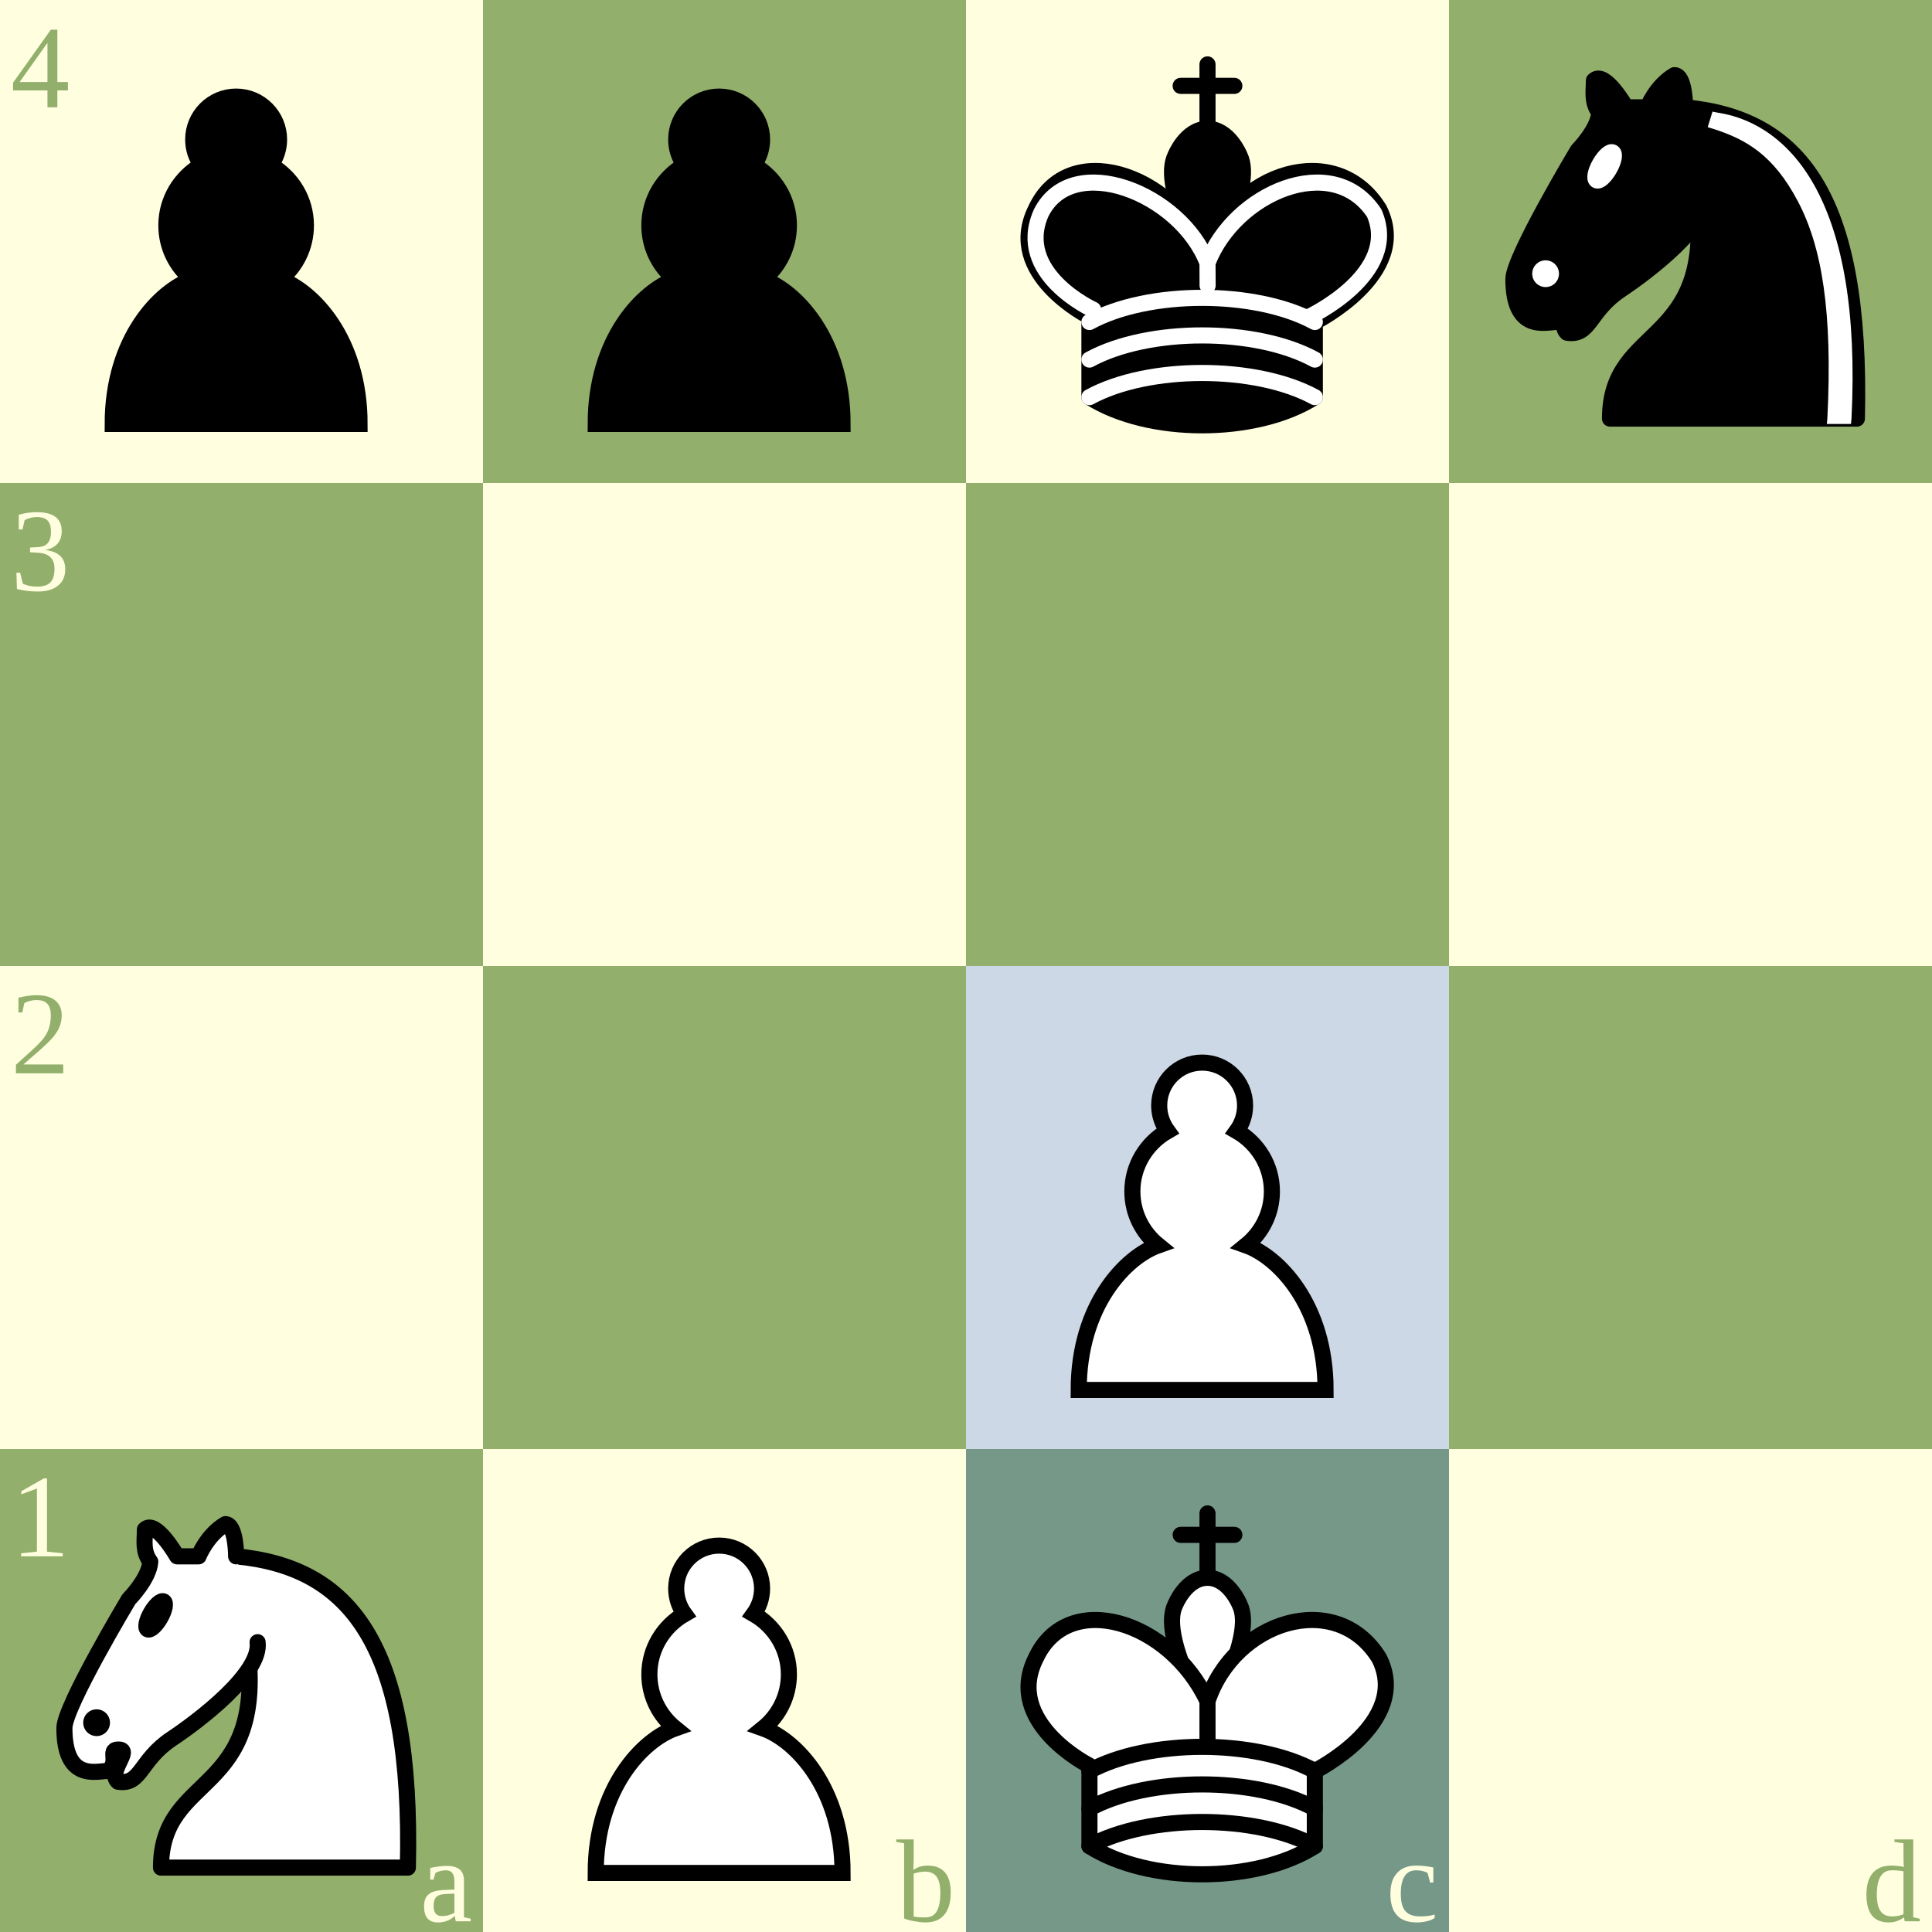
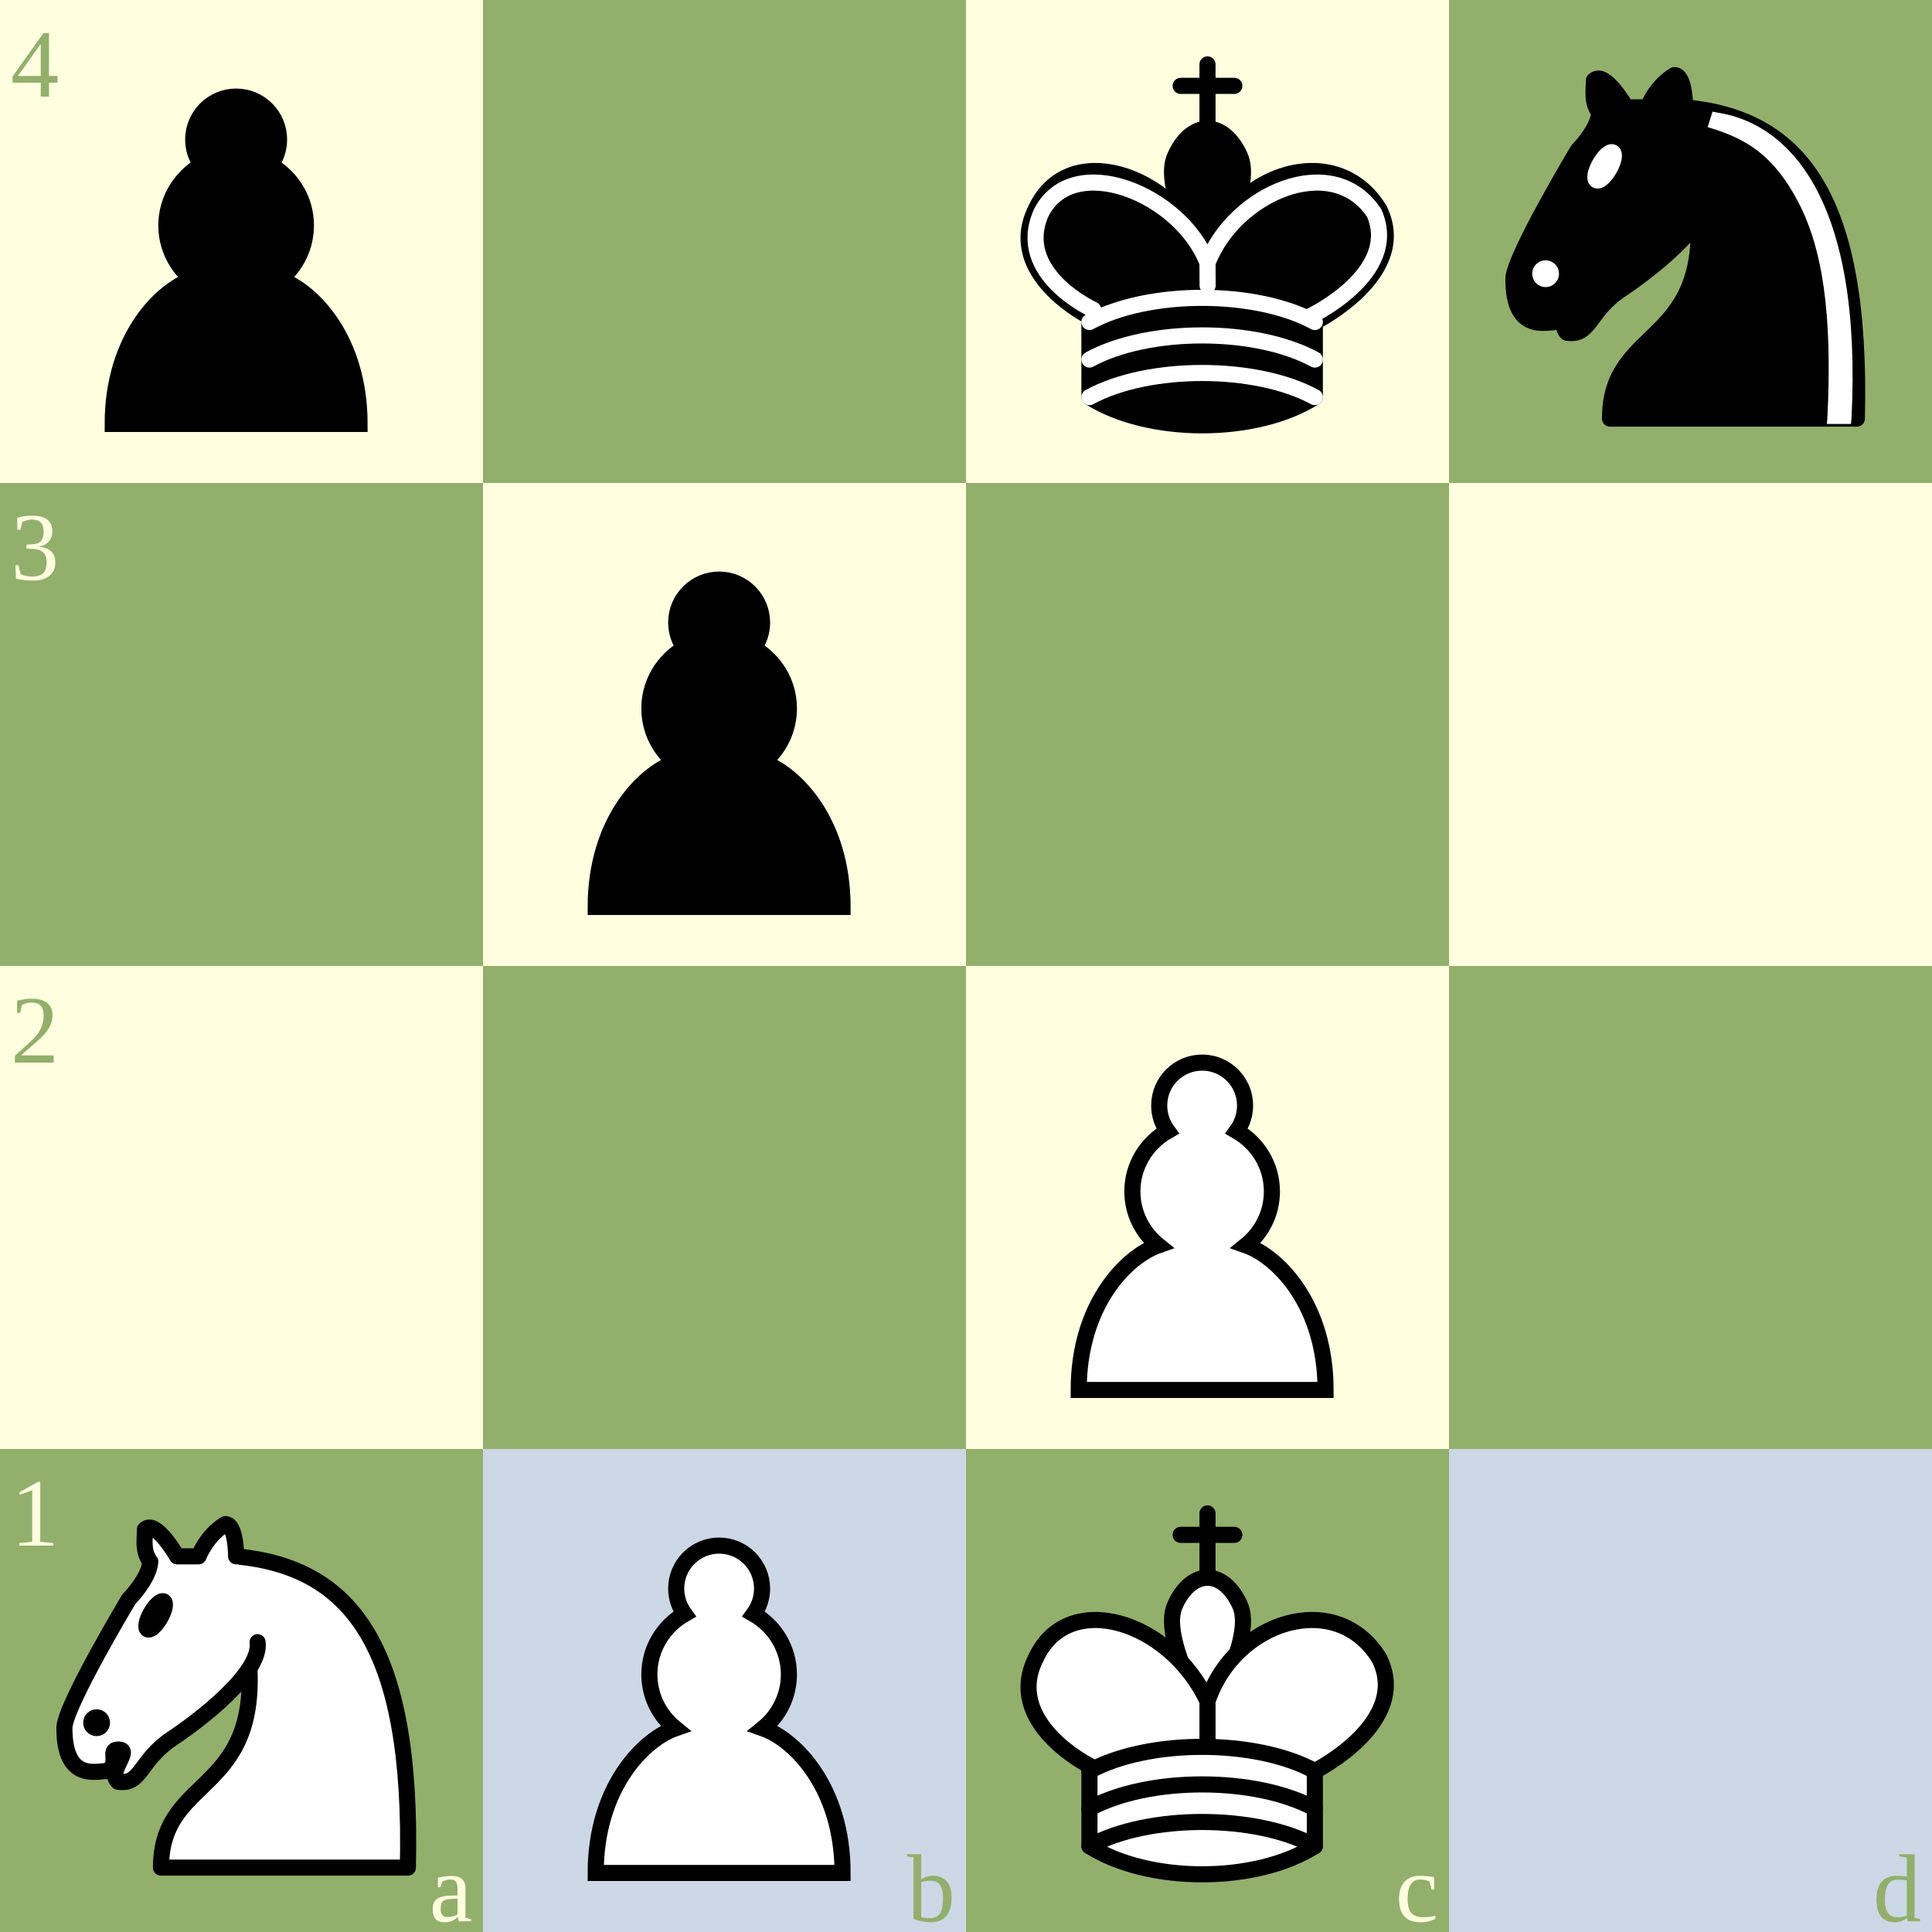
<svg xmlns="http://www.w3.org/2000/svg" width="180" height="180">
  <rect x="0" y="0" width="180" height="180" />
  <rect x="0" y="135" width="45" height="45" style="fill: #93af6c" />
  <svg version="1.1" width="360" height="360" viewBox="0 -135 360 360">
    <g style="opacity:1; fill:none; fill-opacity:1; fill-rule:evenodd; stroke:#000000; stroke-width:1.5; stroke-linecap:round;stroke-linejoin:round;stroke-miterlimit:4; stroke-dasharray:none; stroke-opacity:1;">
      <path d="M 22,10 C 32.5,11 38.5,18 38,39 L 15,39 C 15,30 25,32.5 23,18" style="fill:#ffffff; stroke:#000000;" />
      <path d="M 24,18 C 24.38,20.91 18.45,25.37 16,27 C 13,29 13.18,31.34 11,31 C 9.958,30.06 12.41,27.96 11,28 C 10,28 11.19,29.23 10,30 C 9,30 5.997,31 6,26 C 6,24 12,14 12,14 C 12,14 13.89,12.1 14,10.5 C 13.27,9.506 13.5,8.5 13.5,7.5 C 14.5,6.5 16.5,10 16.5,10 L 18.5,10 C 18.5,10 19.28,8.008 21,7 C 22,7 22,10 22,10" style="fill:#ffffff; stroke:#000000;" />
      <path d="M 9.5 25.5 A 0.5 0.5 0 1 1 8.5,25.5 A 0.5 0.5 0 1 1 9.5 25.5 z" style="fill:#000000; stroke:#000000;" />
      <path d="M 15 15.5 A 0.5 1.5 0 1 1  14,15.5 A 0.5 1.5 0 1 1  15 15.5 z" transform="matrix(0.866,0.5,-0.5,0.866,9.693,-5.173)" style="fill:#000000; stroke:#000000;" />
    </g>
  </svg>
-   <text x="1" y="145" style="font-size:11px;fill: #ffffdf">1</text>
-   <text x="44" y="179" style="text-anchor:end;font-size:11px;fill: #ffffdf">a</text>
+   <text x="1" y="144" style="font-size:9px;fill: #ffffdf">1</text>
+   <text x="44" y="179" style="text-anchor:end;font-size:9px;fill: #ffffdf">a</text>
  <rect x="45" y="135" width="45" height="45" style="fill: #ffffdf" />
+   <rect x="45" y="135" width="45" height="45" style="fill-opacity:0.2;fill: #0040ff" />
  <svg version="1.1" width="360" height="360" viewBox="-45 -135 360 360">
    <path d="M 22,9 C 19.79,9 18,10.79 18,13 C 18,13.89 18.29,14.71 18.78,15.38 C 16.83,16.5 15.5,18.59 15.5,21 C 15.5,23.03 16.44,24.84 17.91,26.03 C 14.91,27.09 10.5,31.58 10.5,39.5 L 33.5,39.5 C 33.5,31.58 29.09,27.09 26.09,26.03 C 27.56,24.84 28.5,23.03 28.5,21 C 28.5,18.59 27.17,16.5 25.22,15.38 C 25.71,14.71 26,13.89 26,13 C 26,10.79 24.21,9 22,9 z " style="opacity:1; fill:#ffffff; fill-opacity:1; fill-rule:nonzero; stroke:#000000; stroke-width:1.5; stroke-linecap:round; stroke-linejoin:miter; stroke-miterlimit:4; stroke-dasharray:none; stroke-opacity:1;" />
  </svg>
-   <text x="89" y="179" style="text-anchor:end;font-size:11px;fill: #93af6c">b</text>
+   <text x="89" y="179" style="text-anchor:end;font-size:9px;fill: #93af6c">b</text>
  <rect x="90" y="135" width="45" height="45" style="fill: #93af6c" />
-   <rect x="90" y="135" width="45" height="45" style="fill-opacity:0.2;fill: #0040ff" />
  <svg version="1.1" width="360" height="360" viewBox="-90 -135 360 360">
    <g style="fill:none; fill-opacity:1; fill-rule:evenodd; stroke:#000000; stroke-width:1.5; stroke-linecap:round;stroke-linejoin:round;stroke-miterlimit:4; stroke-dasharray:none; stroke-opacity:1;">
      <path d="M 22.5,11.63 L 22.5,6" style="fill:none; stroke:#000000; stroke-linejoin:miter;" />
      <path d="M 20,8 L 25,8" style="fill:none; stroke:#000000; stroke-linejoin:miter;" />
      <path d="M 22.5,25 C 22.5,25 27,17.5 25.5,14.5 C 25.5,14.5 24.5,12 22.5,12 C 20.5,12 19.5,14.5 19.5,14.5 C 18,17.5 22.5,25 22.5,25" style="fill:#ffffff; stroke:#000000; stroke-linecap:butt; stroke-linejoin:miter;" />
      <path d="M 11.5,37 C 17,40.5 27,40.5 32.5,37 L 32.5,30 C 32.5,30 41.5,25.5 38.5,19.5 C 34.5,13 25,16 22.5,23.5 L 22.5,27 L 22.5,23.5 C 19,16 9.5,13 6.5,19.5 C 3.5,25.5 11.5,29.5 11.5,29.5 L 11.5,37 z " style="fill:#ffffff; stroke:#000000;" />
      <path d="M 11.5,30 C 17,27 27,27 32.5,30" style="fill:none; stroke:#000000;" />
      <path d="M 11.5,33.5 C 17,30.5 27,30.5 32.5,33.5" style="fill:none; stroke:#000000;" />
      <path d="M 11.5,37 C 17,34 27,34 32.5,37" style="fill:none; stroke:#000000;" />
    </g>
  </svg>
-   <text x="134" y="179" style="text-anchor:end;font-size:11px;fill: #ffffdf">c</text>
+   <text x="134" y="179" style="text-anchor:end;font-size:9px;fill: #ffffdf">c</text>
  <rect x="135" y="135" width="45" height="45" style="fill: #ffffdf" />
-   <text x="179" y="179" style="text-anchor:end;font-size:11px;fill: #93af6c">d</text>
+   <rect x="135" y="135" width="45" height="45" style="fill-opacity:0.2;fill: #0040ff" />
+   <text x="179" y="179" style="text-anchor:end;font-size:9px;fill: #93af6c">d</text>
  <rect x="0" y="90" width="45" height="45" style="fill: #ffffdf" />
-   <text x="1" y="100" style="font-size:11px;fill: #93af6c">2</text>
+   <text x="1" y="99" style="font-size:9px;fill: #93af6c">2</text>
  <rect x="45" y="90" width="45" height="45" style="fill: #93af6c" />
  <rect x="90" y="90" width="45" height="45" style="fill: #ffffdf" />
-   <rect x="90" y="90" width="45" height="45" style="fill-opacity:0.2;fill: #0040ff" />
  <svg version="1.1" width="360" height="360" viewBox="-90 -90 360 360">
    <path d="M 22,9 C 19.79,9 18,10.79 18,13 C 18,13.89 18.29,14.71 18.78,15.38 C 16.83,16.5 15.5,18.59 15.5,21 C 15.5,23.03 16.44,24.84 17.91,26.03 C 14.91,27.09 10.5,31.58 10.5,39.5 L 33.5,39.5 C 33.5,31.58 29.09,27.09 26.09,26.03 C 27.56,24.84 28.5,23.03 28.5,21 C 28.5,18.59 27.17,16.5 25.22,15.38 C 25.71,14.71 26,13.89 26,13 C 26,10.79 24.21,9 22,9 z " style="opacity:1; fill:#ffffff; fill-opacity:1; fill-rule:nonzero; stroke:#000000; stroke-width:1.5; stroke-linecap:round; stroke-linejoin:miter; stroke-miterlimit:4; stroke-dasharray:none; stroke-opacity:1;" />
  </svg>
  <rect x="135" y="90" width="45" height="45" style="fill: #93af6c" />
  <rect x="0" y="45" width="45" height="45" style="fill: #93af6c" />
-   <text x="1" y="55" style="font-size:11px;fill: #ffffdf">3</text>
+   <text x="1" y="54" style="font-size:9px;fill: #ffffdf">3</text>
  <rect x="45" y="45" width="45" height="45" style="fill: #ffffdf" />
+   <svg version="1.1" width="360" height="360" viewBox="-45 -45 360 360">
+     <path d="M 22,9 C 19.79,9 18,10.79 18,13 C 18,13.89 18.29,14.71 18.78,15.38 C 16.83,16.5 15.5,18.59 15.5,21 C 15.5,23.03 16.44,24.84 17.91,26.03 C 14.91,27.09 10.5,31.58 10.5,39.5 L 33.5,39.5 C 33.5,31.58 29.09,27.09 26.09,26.03 C 27.56,24.84 28.5,23.03 28.5,21 C 28.5,18.59 27.17,16.5 25.22,15.38 C 25.71,14.71 26,13.89 26,13 C 26,10.79 24.21,9 22,9 z " style="opacity:1; fill:#000000; fill-opacity:1; fill-rule:nonzero; stroke:#000000; stroke-width:1.5; stroke-linecap:round; stroke-linejoin:miter; stroke-miterlimit:4; stroke-dasharray:none; stroke-opacity:1;" />
+   </svg>
  <rect x="90" y="45" width="45" height="45" style="fill: #93af6c" />
  <rect x="135" y="45" width="45" height="45" style="fill: #ffffdf" />
  <rect x="0" y="0" width="45" height="45" style="fill: #ffffdf" />
  <svg version="1.1" width="360" height="360" viewBox="0 0 360 360">
    <path d="M 22,9 C 19.79,9 18,10.79 18,13 C 18,13.89 18.29,14.71 18.78,15.38 C 16.83,16.5 15.5,18.59 15.5,21 C 15.5,23.03 16.44,24.84 17.91,26.03 C 14.91,27.09 10.5,31.58 10.5,39.5 L 33.5,39.5 C 33.5,31.58 29.09,27.09 26.09,26.03 C 27.56,24.84 28.5,23.03 28.5,21 C 28.5,18.59 27.17,16.5 25.22,15.38 C 25.71,14.71 26,13.89 26,13 C 26,10.79 24.21,9 22,9 z " style="opacity:1; fill:#000000; fill-opacity:1; fill-rule:nonzero; stroke:#000000; stroke-width:1.5; stroke-linecap:round; stroke-linejoin:miter; stroke-miterlimit:4; stroke-dasharray:none; stroke-opacity:1;" />
  </svg>
-   <text x="1" y="10" style="font-size:11px;fill: #93af6c">4</text>
+   <text x="1" y="9" style="font-size:9px;fill: #93af6c">4</text>
  <rect x="45" y="0" width="45" height="45" style="fill: #93af6c" />
-   <svg version="1.1" width="360" height="360" viewBox="-45 0 360 360">
-     <path d="M 22,9 C 19.79,9 18,10.79 18,13 C 18,13.89 18.29,14.71 18.78,15.38 C 16.83,16.5 15.5,18.59 15.5,21 C 15.5,23.03 16.44,24.84 17.91,26.03 C 14.91,27.09 10.5,31.58 10.5,39.5 L 33.5,39.5 C 33.5,31.58 29.09,27.09 26.09,26.03 C 27.56,24.84 28.5,23.03 28.5,21 C 28.5,18.59 27.17,16.5 25.22,15.38 C 25.71,14.71 26,13.89 26,13 C 26,10.79 24.21,9 22,9 z " style="opacity:1; fill:#000000; fill-opacity:1; fill-rule:nonzero; stroke:#000000; stroke-width:1.5; stroke-linecap:round; stroke-linejoin:miter; stroke-miterlimit:4; stroke-dasharray:none; stroke-opacity:1;" />
-   </svg>
  <rect x="90" y="0" width="45" height="45" style="fill: #ffffdf" />
  <svg version="1.1" width="360" height="360" viewBox="-90 0 360 360">
    <g style="fill:none; fill-opacity:1; fill-rule:evenodd; stroke:#000000; stroke-width:1.5; stroke-linecap:round;stroke-linejoin:round;stroke-miterlimit:4; stroke-dasharray:none; stroke-opacity:1;">
      <path d="M 22.5,11.63 L 22.5,6" style="fill:none; stroke:#000000; stroke-linejoin:miter;" id="path6570" />
      <path d="M 22.5,25 C 22.5,25 27,17.5 25.5,14.5 C 25.5,14.5 24.5,12 22.5,12 C 20.5,12 19.5,14.5 19.5,14.5 C 18,17.5 22.5,25 22.5,25" style="fill:#000000;fill-opacity:1; stroke-linecap:butt; stroke-linejoin:miter;" />
      <path d="M 11.5,37 C 17,40.5 27,40.5 32.5,37 L 32.5,30 C 32.5,30 41.5,25.5 38.5,19.5 C 34.5,13 25,16 22.5,23.5 L 22.5,27 L 22.5,23.5 C 19,16 9.5,13 6.5,19.5 C 3.5,25.5 11.5,29.5 11.5,29.5 L 11.5,37 z " style="fill:#000000; stroke:#000000;" />
      <path d="M 20,8 L 25,8" style="fill:none; stroke:#000000; stroke-linejoin:miter;" />
      <path d="M 32,29.5 C 32,29.5 40.5,25.5 38.03,19.85 C 34.15,14 25,18 22.5,24.5 L 22.51,26.6 L 22.5,24.5 C 20,18 9.906,14 6.997,19.85 C 4.5,25.5 11.85,28.85 11.85,28.85" style="fill:none; stroke:#ffffff;" />
      <path d="M 11.5,30 C 17,27 27,27 32.5,30 M 11.5,33.5 C 17,30.5 27,30.5 32.5,33.5 M 11.5,37 C 17,34 27,34 32.5,37" style="fill:none; stroke:#ffffff;" />
    </g>
  </svg>
  <rect x="135" y="0" width="45" height="45" style="fill: #93af6c" />
  <svg version="1.1" width="360" height="360" viewBox="-135 0 360 360">
    <g style="opacity:1; fill:none; fill-opacity:1; fill-rule:evenodd; stroke:#000000; stroke-width:1.5; stroke-linecap:round;stroke-linejoin:round;stroke-miterlimit:4; stroke-dasharray:none; stroke-opacity:1;">
      <path d="M 22,10 C 32.5,11 38.5,18 38,39 L 15,39 C 15,30 25,32.5 23,18" style="fill:#000000; stroke:#000000;" />
      <path d="M 24,18 C 24.38,20.91 18.45,25.37 16,27 C 13,29 13.18,31.34 11,31 C 9.958,30.06 12.41,27.96 11,28 C 10,28 11.19,29.23 10,30 C 9,30 5.997,31 6,26 C 6,24 12,14 12,14 C 12,14 13.89,12.1 14,10.5 C 13.27,9.506 13.5,8.5 13.5,7.5 C 14.5,6.5 16.5,10 16.5,10 L 18.5,10 C 18.5,10 19.28,8.008 21,7 C 22,7 22,10 22,10" style="fill:#000000; stroke:#000000;" />
      <path d="M 9.5 25.5 A 0.5 0.5 0 1 1 8.5,25.5 A 0.5 0.5 0 1 1 9.5 25.5 z" style="fill:#ffffff; stroke:#ffffff;" />
      <path d="M 15 15.5 A 0.5 1.5 0 1 1  14,15.5 A 0.5 1.5 0 1 1  15 15.5 z" transform="matrix(0.866,0.5,-0.5,0.866,9.693,-5.173)" style="fill:#ffffff; stroke:#ffffff;" />
      <path d="M 24.55,10.4 L 24.1,11.85 L 24.6,12 C 27.75,13 30.25,14.49 32.5,18.75 C 34.75,23.01 35.75,29.06 35.25,39 L 35.2,39.5 L 37.45,39.5 L 37.5,39 C 38,28.94 36.62,22.15 34.25,17.66 C 31.88,13.17 28.46,11.02 25.06,10.5 L 24.55,10.4 z " style="fill:#ffffff; stroke:none;" />
    </g>
  </svg>
</svg>
